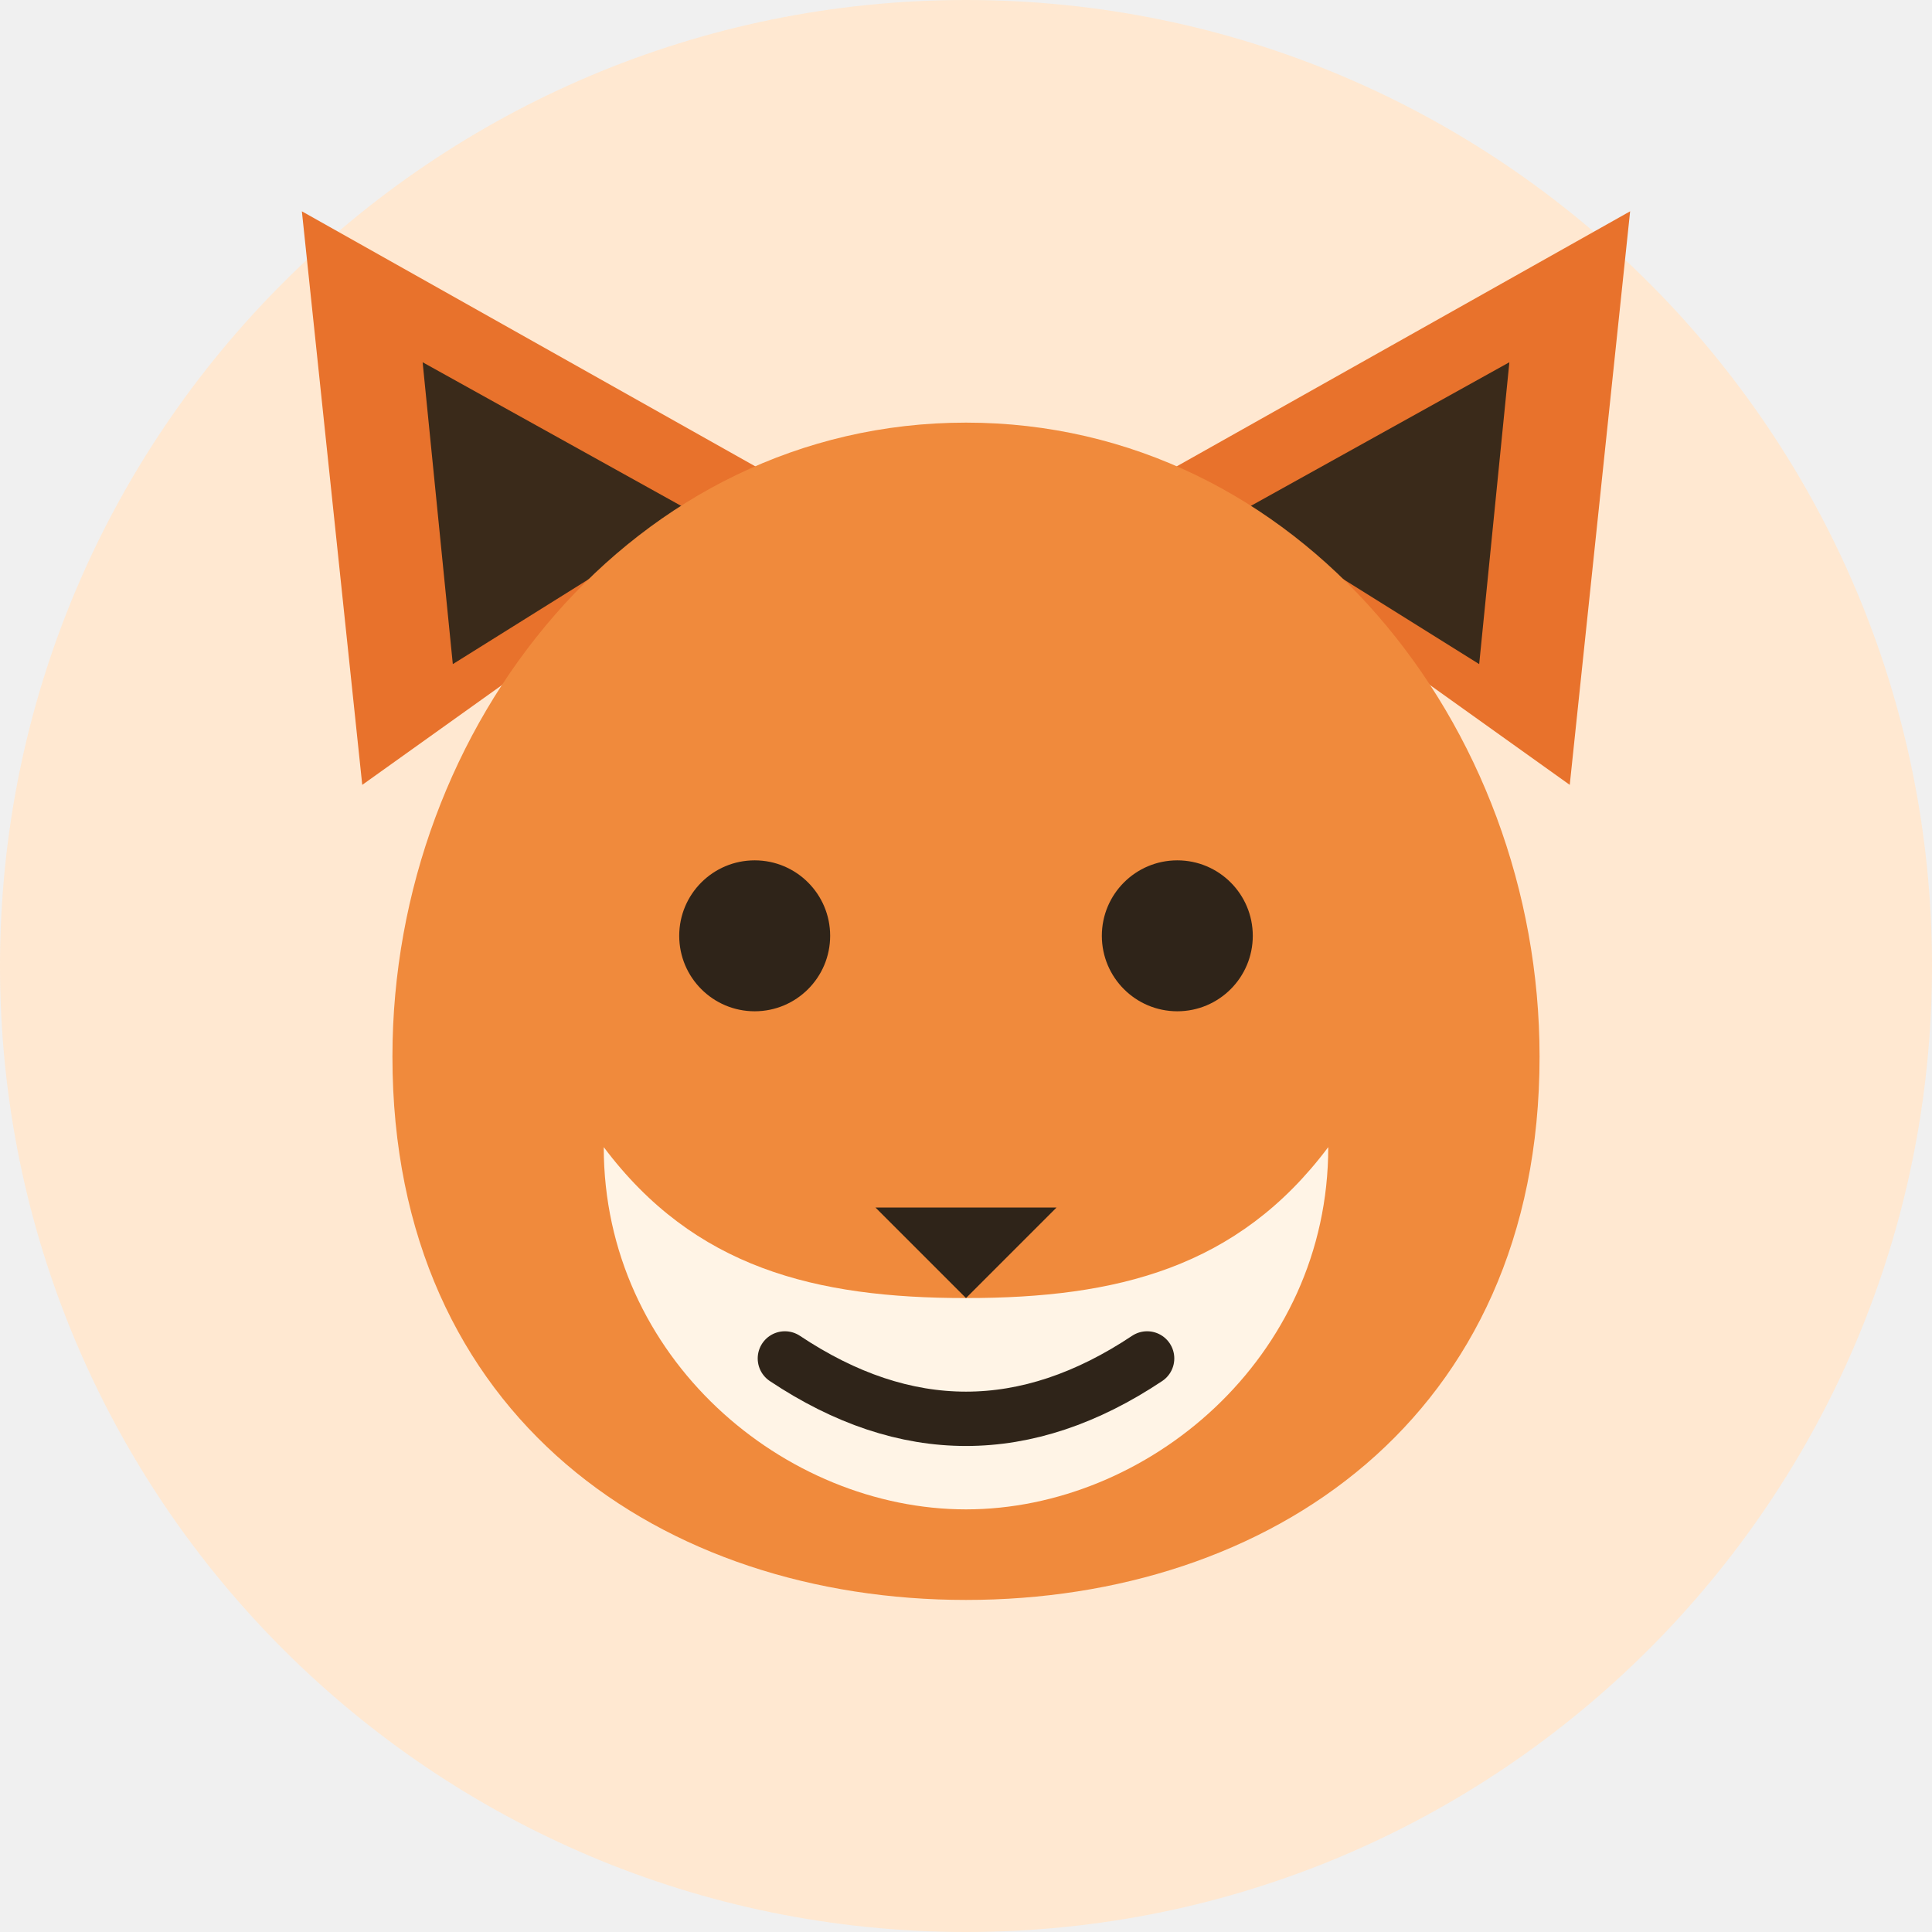
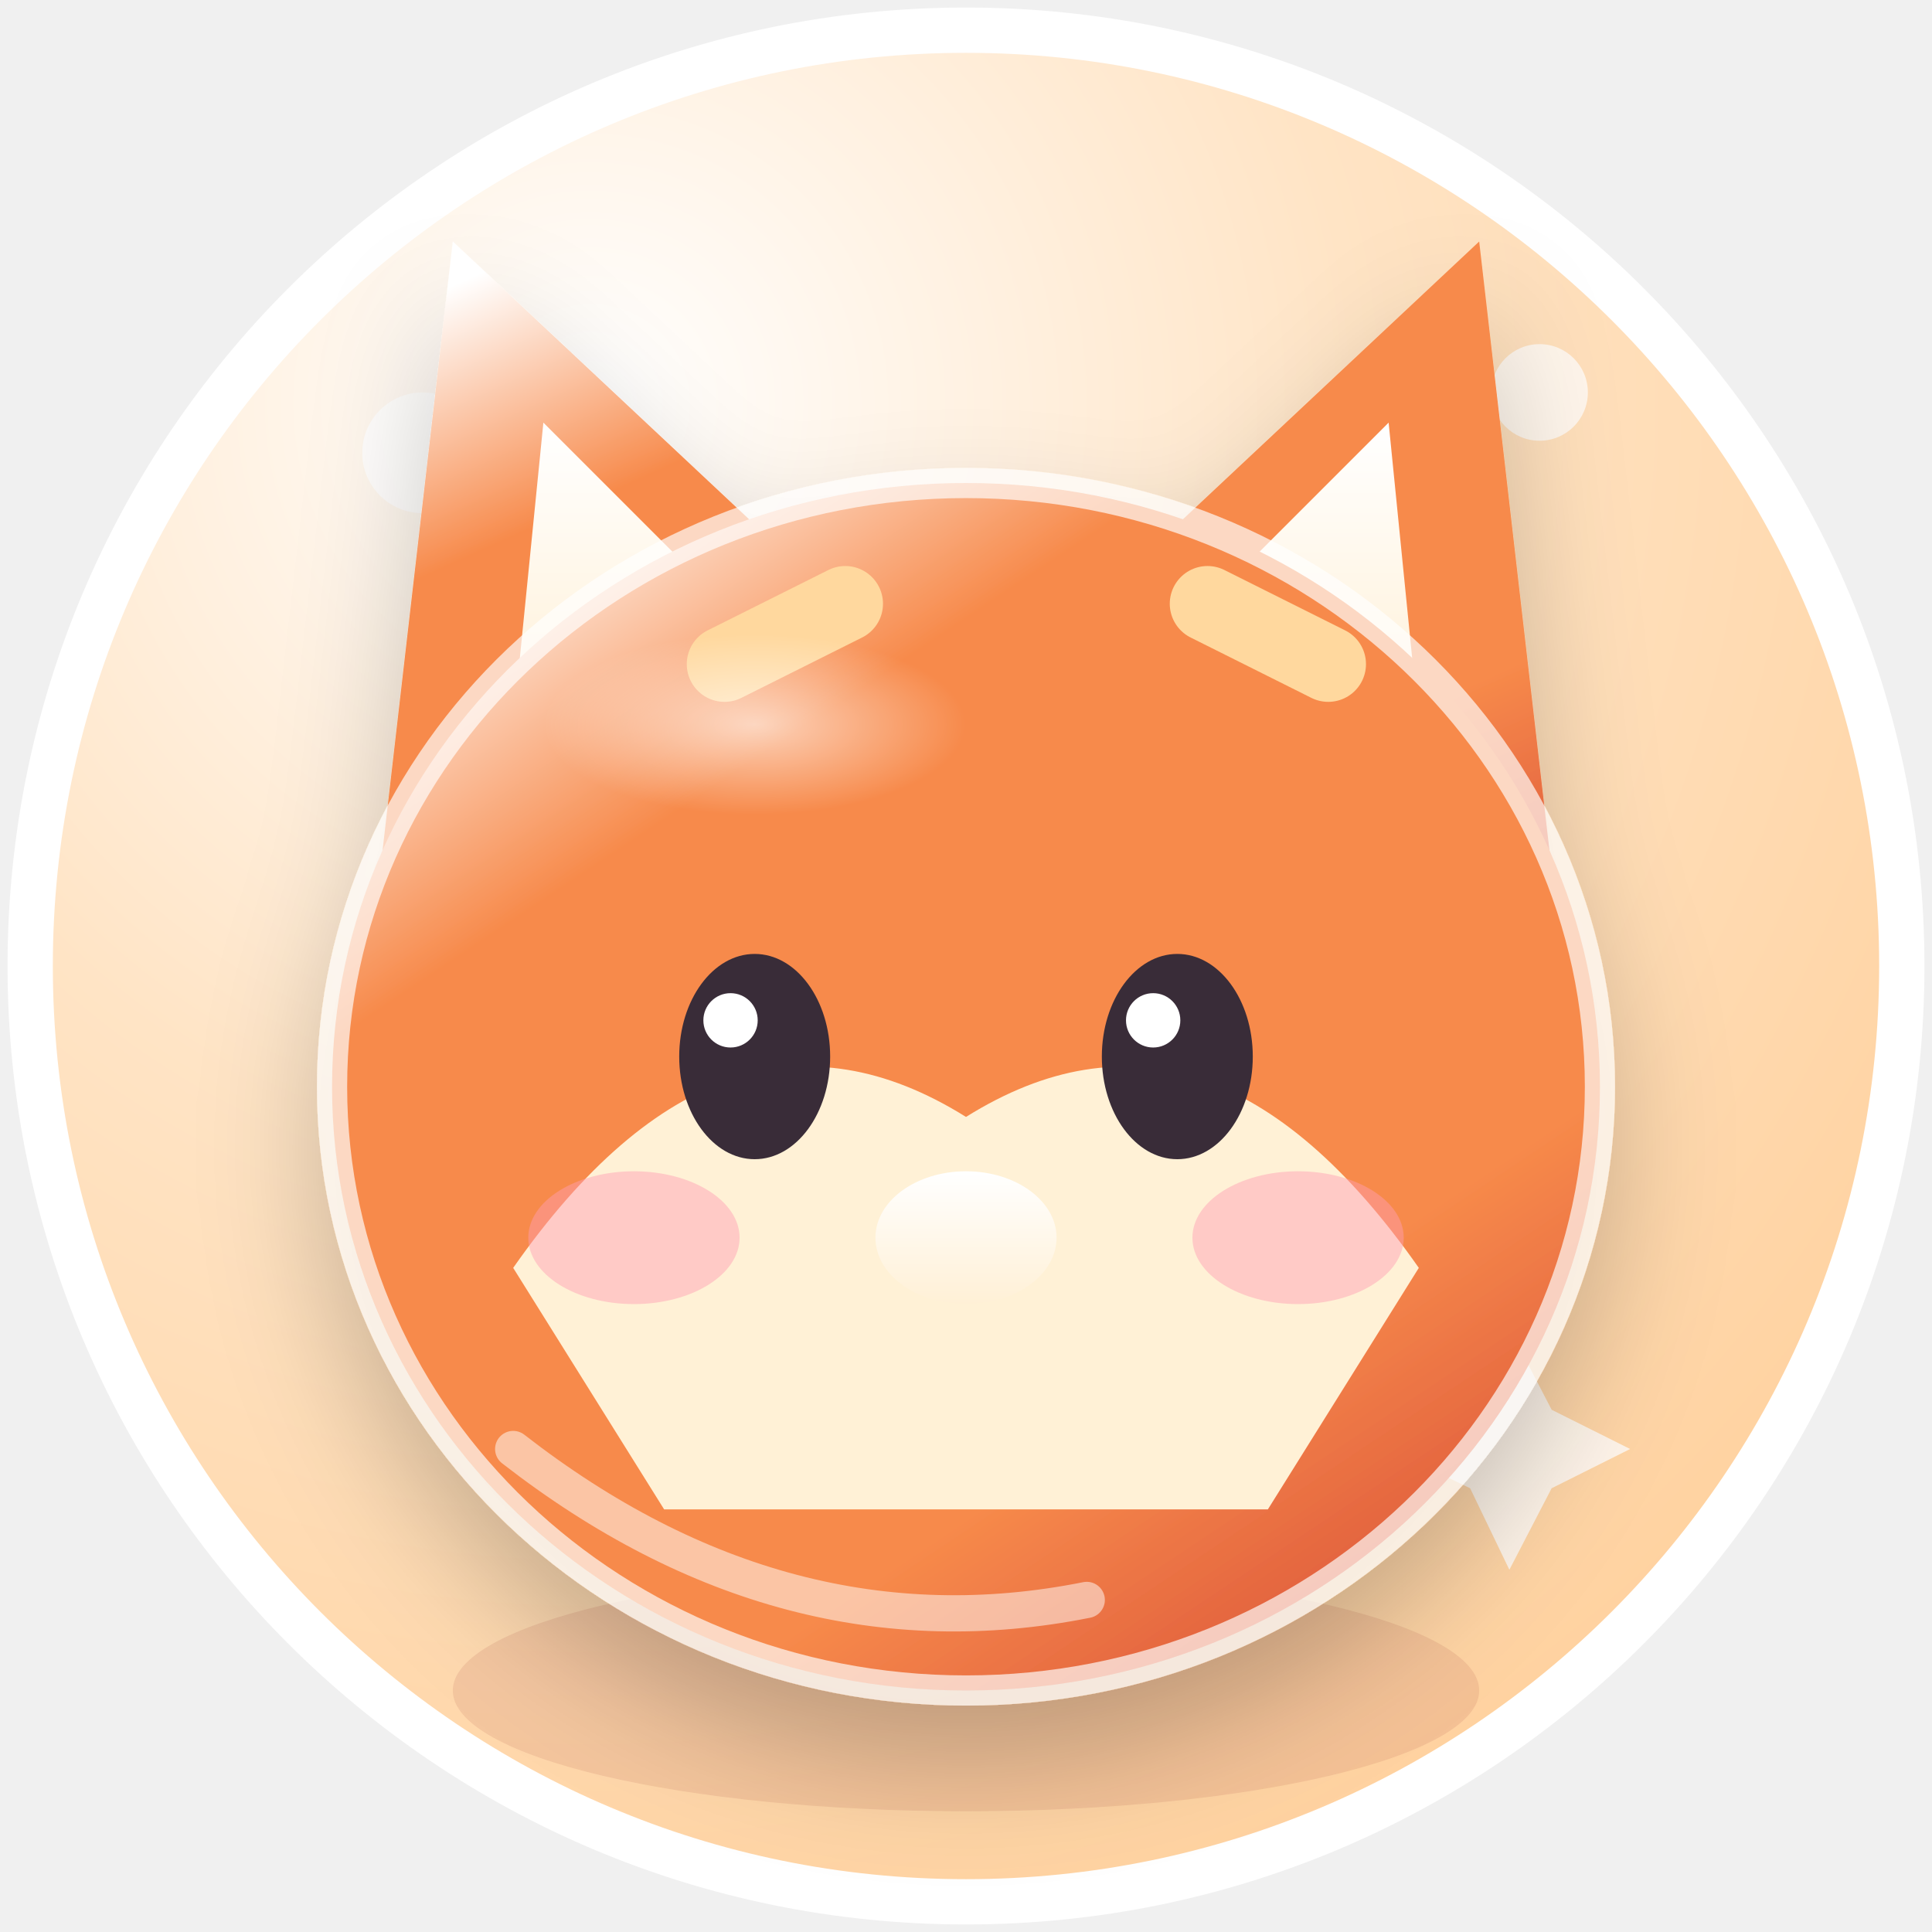
<svg xmlns="http://www.w3.org/2000/svg" viewBox="0 0 64 64" role="img" aria-label="Cáo cam">
-   <circle cx="32" cy="32" r="32" fill="#ffe8d1" />
-   <path d="M12 26 10 7l16 9zM52 26 54 7 38 16z" fill="#e8722c" />
-   <path d="M15 22 14 12l9 5zM49 22 50 12l-9 5z" fill="#3a2a1a" />
-   <path d="M32 14c11 0 19 10 19 21 0 12-9 18-19 18s-19-6-19-18c0-11 8-21 19-21z" fill="#f08a3c" />
-   <path d="M32 50c-6 0-12-5-12-12 3 4 7 5 12 5s9-1 12-5c0 7-6 12-12 12z" fill="#fff4e6" />
-   <circle cx="25" cy="31" r="2.5" fill="#2f2419" />
-   <circle cx="39" cy="31" r="2.5" fill="#2f2419" />
-   <path d="M29 40h6l-3 3z" fill="#2f2419" />
-   <path d="M26 45q6 4 12 0" stroke="#2f2419" stroke-width="1.8" fill="none" stroke-linecap="round" />
+   <defs>
+     <radialGradient id="bg" cx="30%" cy="20%" r="85%">
+       <stop stop-color="#fff" />
+       <stop offset=".48" stop-color="#ffe4c5" />
+       <stop offset="1" stop-color="#ffd2a0" />
+     </radialGradient>
+     <linearGradient id="fur" x1=".15" y1="0" x2=".85" y2="1">
+       <stop stop-color="#fff" />
+       <stop offset=".24" stop-color="#f78a4b" />
+       <stop offset=".74" stop-color="#f78a4b" />
+       <stop offset="1" stop-color="#d94f39" />
+     </linearGradient>
+     <linearGradient id="fur2" x1="0" y1="0" x2="1" y2="1">
+       <stop stop-color="#f78a4b" />
+       <stop offset="1" stop-color="#d94f39" />
+     </linearGradient>
+     <linearGradient id="inner" x1="0" y1="0" x2="0" y2="1">
+       <stop stop-color="#fff" />
+       <stop offset="1" stop-color="#fff0d6" />
+     </linearGradient>
+     <linearGradient id="skin" x1="0" y1="0" x2="1" y2="1">
+       <stop stop-color="#fff0d8" />
+       <stop offset=".55" stop-color="#ffd8b9" />
+       <stop offset="1" stop-color="#e99e91" />
+     </linearGradient>
+     <linearGradient id="gold" x1="0" y1="0" x2="0" y2="1">
+       <stop stop-color="#fff4a8" />
+       <stop offset=".5" stop-color="#ffca4f" />
+       <stop offset="1" stop-color="#e79531" />
+     </linearGradient>
+     <filter id="softShadow" x="-30%" y="-25%" width="160%" height="170%">
+       <feGaussianBlur in="SourceAlpha" stdDeviation="2" />
+       <feOffset dy="2" />
+       <feComponentTransfer>
+         <feFuncA type="linear" slope=".22" />
+       </feComponentTransfer>
+       <feMerge>
+         <feMergeNode />
+         <feMergeNode in="SourceGraphic" />
+       </feMerge>
+     </filter>
+     <radialGradient id="shine">
+       <stop stop-color="#fff" stop-opacity=".62" />
+       <stop offset="1" stop-color="#fff" stop-opacity="0" />
+     </radialGradient>
+   </defs>
+   <circle cx="32" cy="32" r="31" fill="url(#bg)" stroke="#ffffff" stroke-width="1.5" />
+   <circle cx="14" cy="15" r="2" fill="#fff" opacity=".8" />
+   <circle cx="51" cy="13" r="1.6" fill="#fff" opacity=".7" />
+   <path d="m50 44 1.4 2.7 2.6 1.3-2.6 1.3-1.4 2.7-1.3-2.7-2.7-1.3 2.7-1.3z" fill="#fff" opacity=".75" />
+   <ellipse cx="32" cy="56" rx="17" ry="4" fill="#9e392f" opacity=".12" />
+   <g filter="url(#softShadow)">
+     <g fill="url(#fur)">
+       <path d="M12 34 15 8 31 23zM52 34 49 8 33 23z" />
+       <path d="m17 24 1-10 8 8zM47 24l-1-10-8 8z" fill="url(#inner)" />
+     </g>
+     <ellipse cx="32" cy="36" rx="21" ry="20" fill="url(#fur)" stroke="#ffffffaa" stroke-width="1" />
+     <path d="M17 42q7-10 15-5 8-5 15 5l-5 8H22z" fill="#fff1d6" />
+     <path d="m24 22 4-2M40 20l4 2" stroke="#ffd89e" stroke-width="2.5" stroke-linecap="round" />
+   </g>
+   <ellipse cx="25" cy="35" rx="2.5" ry="3.4" fill="#392c38" />
+   <ellipse cx="39" cy="35" rx="2.5" ry="3.4" fill="#392c38" />
+   <circle cx="24.2" cy="33.8" r=".9" fill="#fff" />
+   <circle cx="38.2" cy="33.8" r=".9" fill="#fff" />
+   <ellipse cx="21" cy="41" rx="3.5" ry="2.2" fill="#ff9eb2" opacity=".46" />
+   <ellipse cx="43" cy="41" rx="3.5" ry="2.2" fill="#ff9eb2" opacity=".46" />
+   <ellipse cx="32" cy="41" rx="3" ry="2.2" fill="url(#inner)" stroke="${c.dark}" stroke-opacity=".25" stroke-width=".7" />
+   <path d="M32 43q0 3-3 3m3-3q0 3 3 3" fill="none" stroke="${c.dark}" stroke-width="1.2" stroke-linecap="round" />
+   <ellipse cx="25" cy="24" rx="7" ry="3" fill="url(#shine)" />
+   <path d="M17 48q9 7 19 5" fill="none" stroke="#fff" stroke-opacity=".5" stroke-width="1.2" stroke-linecap="round" />
</svg>
